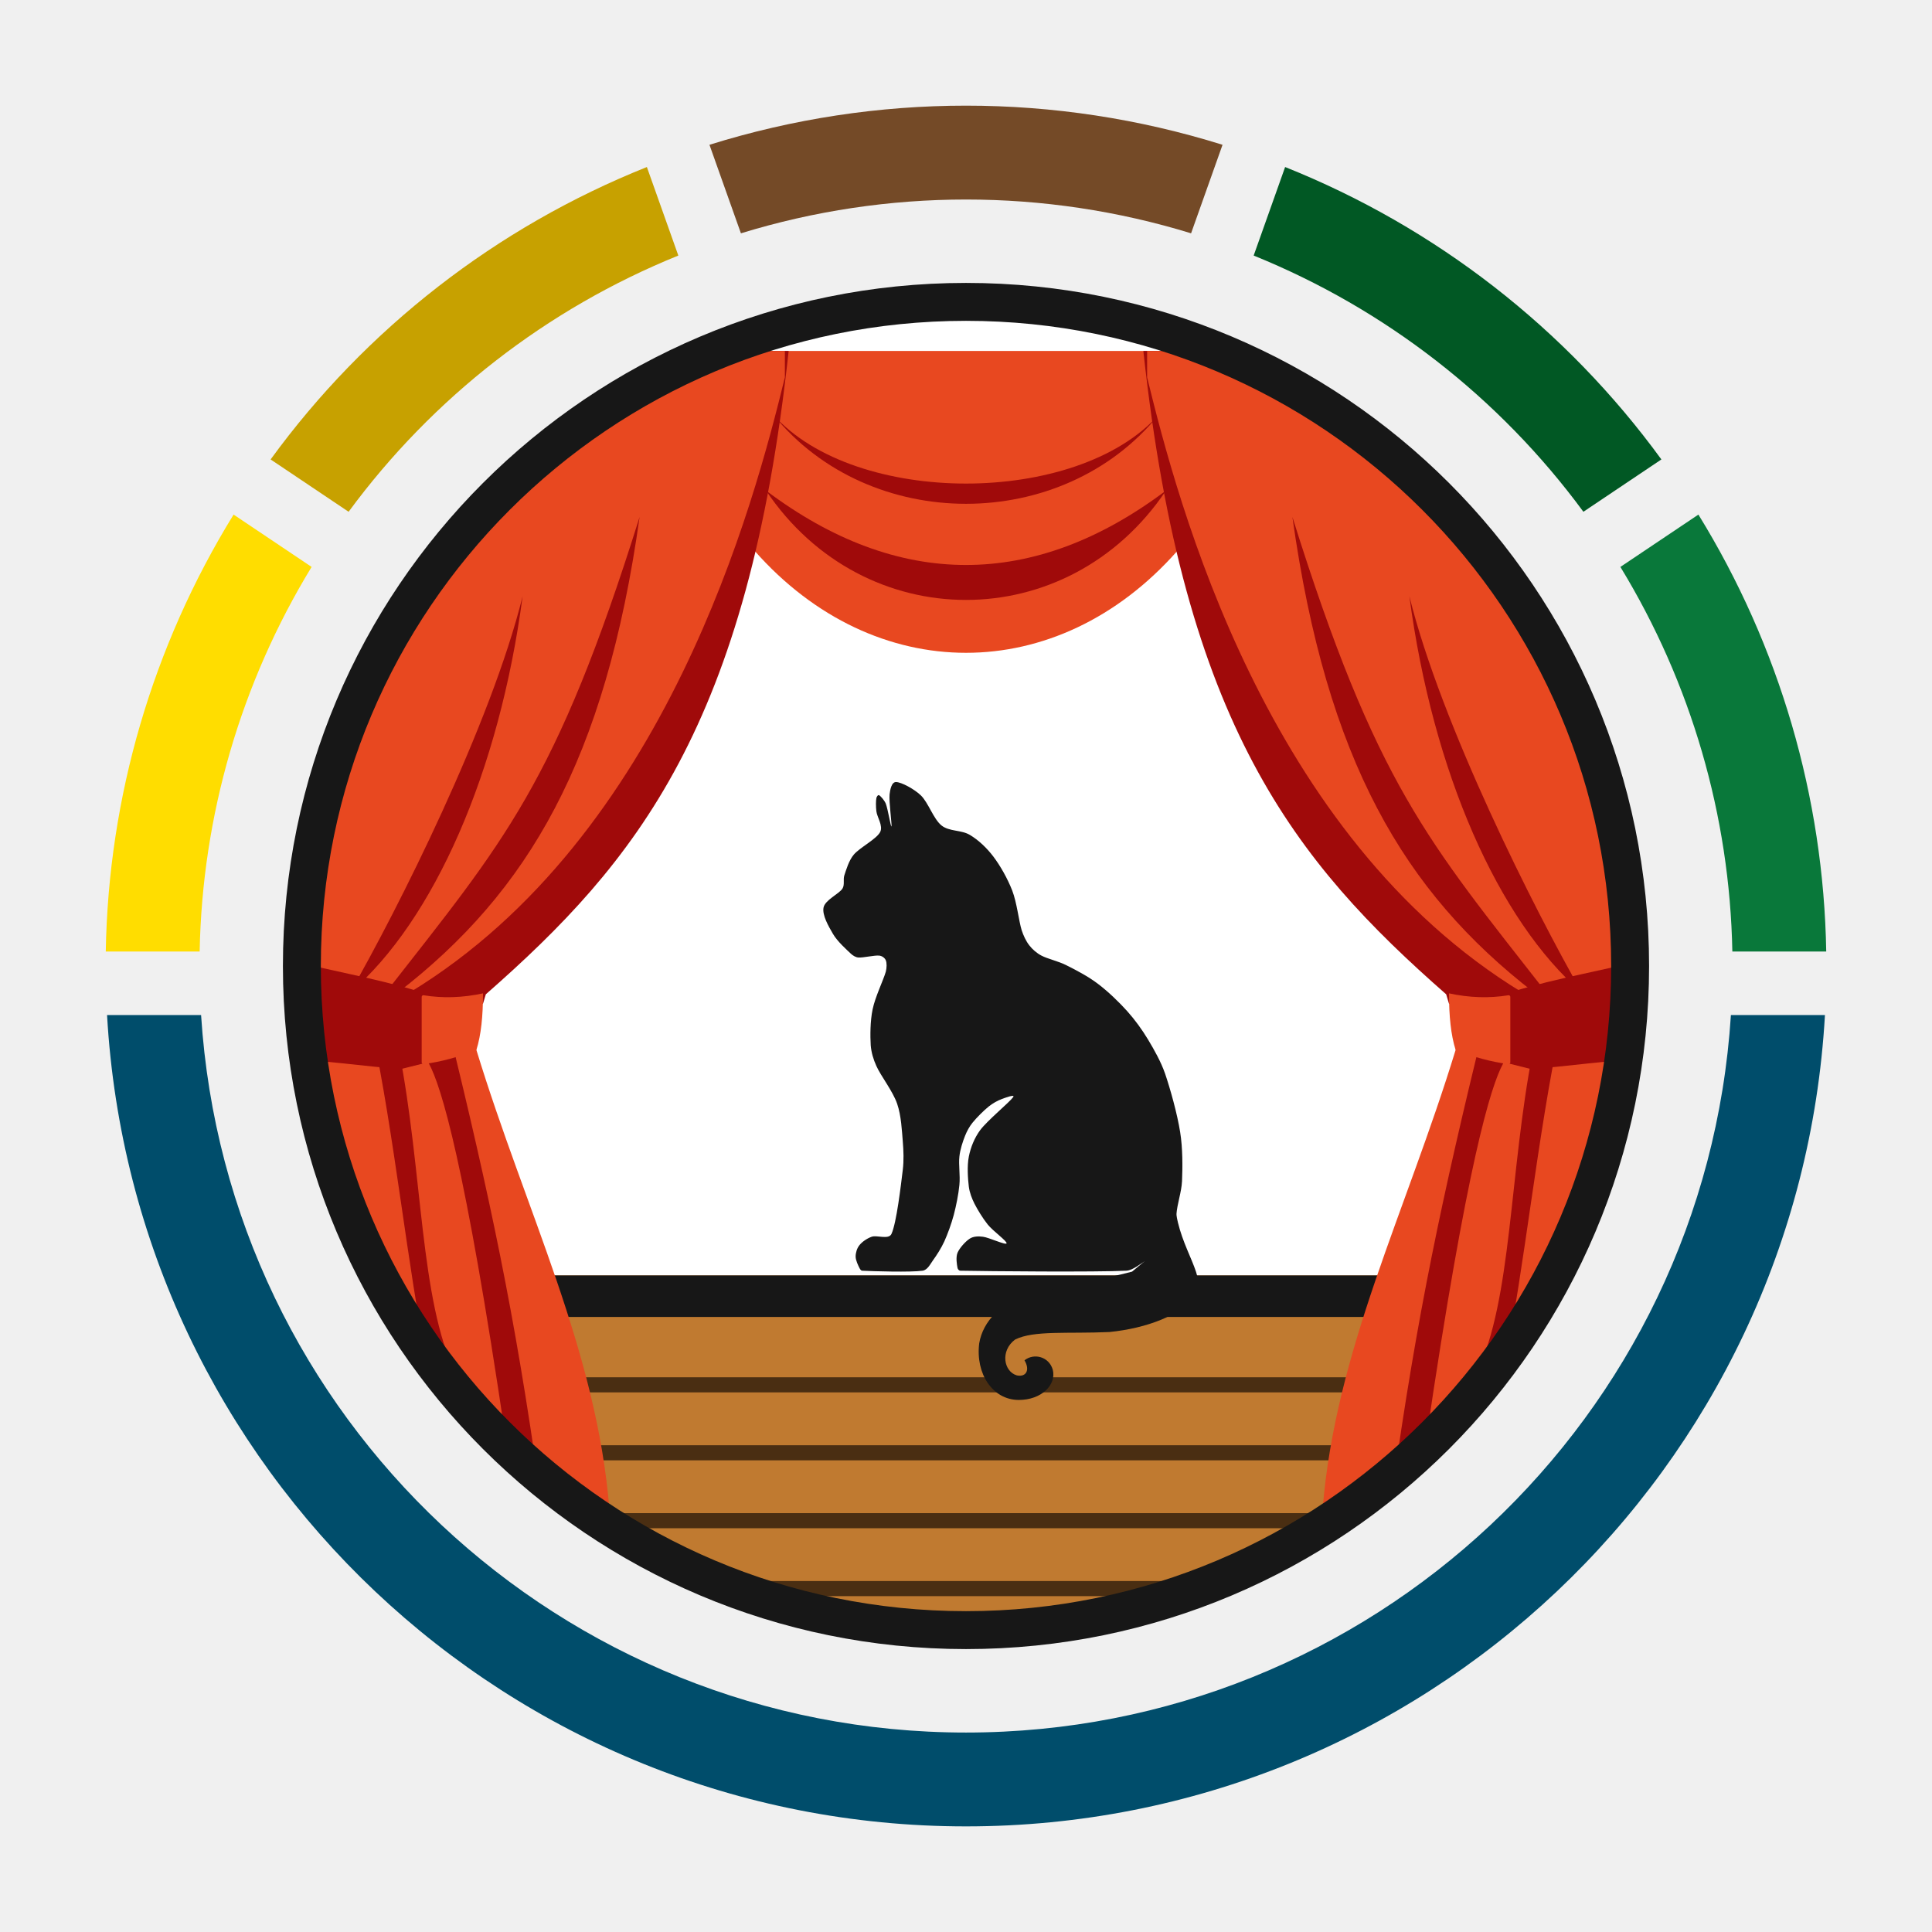
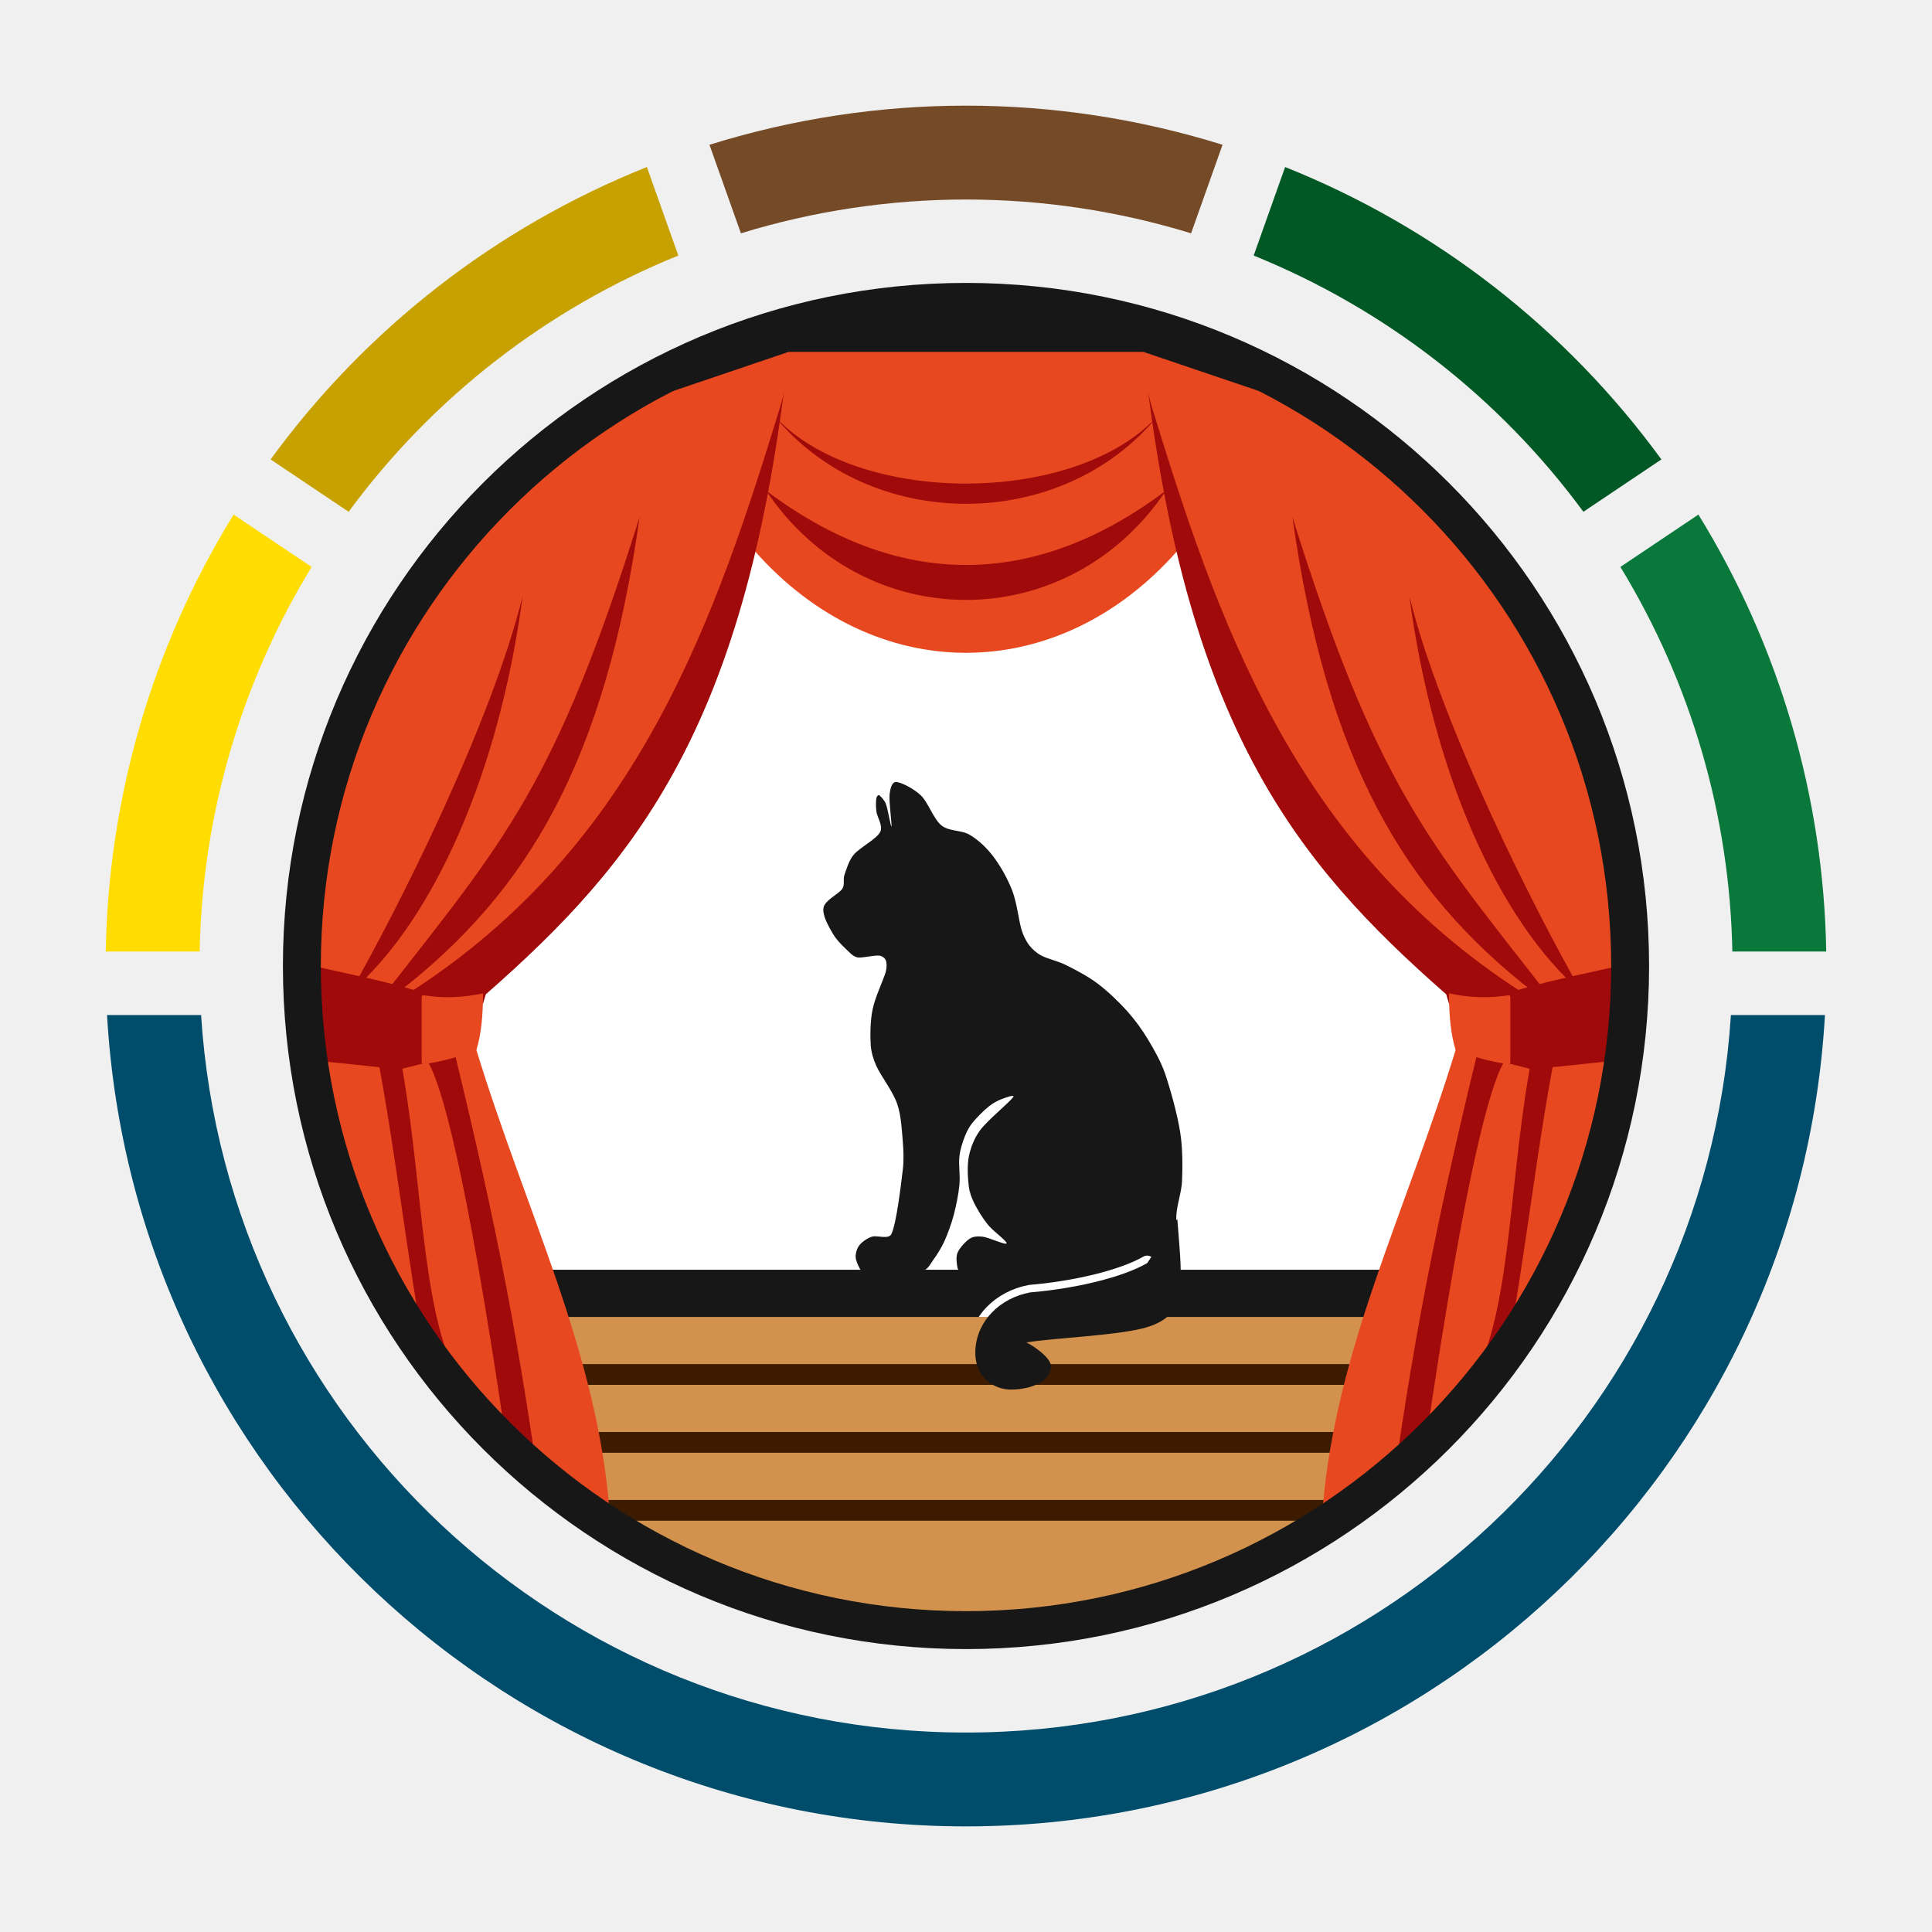
<svg xmlns="http://www.w3.org/2000/svg" viewBox="0 0 1024 1024">
  <defs>
+     <clipPath id="ueber-kante">
+       <rect x="0" y="0" width="1024" height="698" />
+     </clipPath>
    <clipPath id="buehne">
      <circle cx="512" cy="512" r="343.0" />
    </clipPath>
    <g id="seitenvorhang">
-       <path fill="#A00A0A" d="M100,186H418C396.6,384.3 337.5,456.8 257.5,527.0L256,532H100Z" />
-       <path fill="#E84820" d="M100,186H416V200C399.8,266.2 353.5,443.1 217.2,526.0H100Z" />
+       <path fill="#A00A0A" d="M100,294.1L418,186C396.6,384.3 337.5,456.8 257.5,527.0L256,532H100Z" />
+       <path fill="#E84820" d="M100,294.1L418,186H421L414,214C379.5,326.7 338.9,447.9 217.2,526.0H100Z" />
      <path fill="#A00A0A" d="M339,274C320.9,403.0 280.0,472.6 211.0,526.0L204.5,526C267.3,445.6 294.5,416.0 339.0,274.0Z" />
      <path fill="#A00A0A" d="M277,316C264.7,409.0 229.9,487.9 185.7,526.0L185.6,526C210.4,482.8 260.2,384.1 277.0,316.0Z" />
      <path fill="#E84820" d="M100,540H246L252.5,556.5C278.7,642.2 316.2,715.6 323.0,800.0H100Z" />
      <path fill="#A00A0A" d="M197,545C208.9,600.3 216.4,674.5 226.0,720.0L238,720C221.7,678.0 223.5,609.3 209.0,545.0Z" />
      <path fill="#A00A0A" d="M223.3,545C217.5,592.0 227.0,473.0 272.0,790.0L286,790C273.0,696.7 259.5,634.0 237.8,545.0Z" />
      <path fill="#A00A0A" d="M150,508C175.0,514.7 198.0,518.1 222.0,525.5L240,527L240,556L225,563.5L213,566.5C195.0,565.7 171.1,561.5 150.0,561.5Z" />
      <path fill="#E84820" d="M223.5,528.5Q223.5,527.5 224.5,527.5Q239.75,530.0 256,526.5C256,538.5 255.0,548.5 252.5,556.5Q238.0,562.25 224.5,564Q223.5,564 223.5,563Z" />
    </g>
  </defs>
  <g id="ring">
    <path d="M56.06,504.34A456.00,456.00 0 0 1 123.81,272.74L165.16,300.48A406.25,406.25 0 0 0 105.82,504.34Z" fill="#FFDD00" />
    <path d="M143.43,243.51A456.00,456.00 0 0 1 342.86,88.53L359.53,135.45A406.25,406.25 0 0 0 184.77,271.25Z" fill="#C7A100" />
    <path d="M376.03,76.74A456.00,456.00 0 0 1 647.97,76.74L631.30,123.66A406.25,406.25 0 0 0 392.70,123.66Z" fill="#744A27" />
    <path d="M681.14,88.53A456.00,456.00 0 0 1 880.57,243.51L839.23,271.25A406.25,406.25 0 0 0 664.47,135.45Z" fill="#015824" />
    <path d="M900.19,272.74A456.00,456.00 0 0 1 967.94,504.34L918.18,504.34A406.25,406.25 0 0 0 858.84,300.48Z" fill="#09783A" />
    <path d="M967.26,537.99A456.00,456.00 0 0 1 56.74,537.99L106.58,537.99A406.25,406.25 0 0 0 917.42,537.99Z" fill="#004D6B" />
  </g>
  <g clip-path="url(#buehne)">
    <circle cx="512" cy="512" r="343.0" fill="#fff" />
    <g id="boden">
-       <rect x="0" y="676" width="1024" height="400" fill="#C07A30" />
-       <rect x="0" y="676" width="1024" height="22" fill="#171717" />
-       <g fill="#4A2E12">
-         <rect x="0" y="730" width="1024" height="8" />
-         <rect x="0" y="766" width="1024" height="8" />
-         <rect x="0" y="802" width="1024" height="8" />
-         <rect x="0" y="838" width="1024" height="8" />
+       <rect x="0" y="673" width="1024" height="400" fill="#D2924D" />
+       <rect x="0" y="673" width="1024" height="25" fill="#171717" />
+       <g fill="#3C1B00">
+         <rect x="0" y="723" width="1024" height="11" />
+         <rect x="0" y="759" width="1024" height="11" />
+         <rect x="0" y="795" width="1024" height="11" />
      </g>
    </g>
    <g id="schabracke">
      <path fill="#E84820" d="M400,186H624V292C560.4,364.0 463.6,364.0 400,292Z" />
      <path fill="#A00A0A" d="M410,220C453.5,268.4 570.5,268.4 614.0,220.0L614,220L614,220C563.0,282.7 461.0,282.7 410,220Z" />
      <path fill="#A00A0A" d="M406,260C475.9,312.6 548.1,312.6 618.0,260.0L618,260C566.1,337.3 457.9,337.3 406,260Z" />
    </g>
    <use href="#seitenvorhang" />
    <use href="#seitenvorhang" transform="matrix(-1 0 0 1 1024 0)" />
+     <path fill="#171717" d="M0,0H1024V328.1L606,186.5H418L0,328.1Z" />
  </g>
  <circle id="rahmen" cx="512" cy="512" r="352.0" fill="none" stroke="#171717" stroke-width="20.1" />
  <g id="katze" fill="#171717">
    <path d="M623.0,673.5C619.6,678.4 605.6,674.1 603.0,673.5C601.1,673.1 606.8,670.8 607.5,670.0C607.8,669.6 607.5,668.3 607.0,668.5C605.2,669.1 600.7,673.3 597.0,673.5C580.7,674.3 523.9,673.8 509.0,673.5C508.3,673.5 507.6,672.7 507.5,672.0C507.2,670.4 506.5,666.5 507.5,664.0C508.6,661.4 511.8,657.9 514.0,656.5C516.0,655.2 518.7,655.2 521.0,655.5C524.2,655.9 533.1,660.1 533.5,659.0C533.9,657.9 526.3,652.5 523.5,649.0C520.8,645.6 518.2,641.3 516.5,638.0C515.1,635.2 513.9,632.1 513.5,629.0C513.0,624.8 512.5,618.0 513.5,613.0C514.5,608.0 516.5,603.1 519.5,599.0C523.4,593.8 535.1,584.2 537.0,581.5C538.2,579.8 532.9,581.8 531.0,582.5C528.8,583.3 526.1,584.8 524.0,586.5C521.4,588.6 517.6,592.4 515.5,595.0C513.8,597.1 512.5,599.5 511.5,602.0C510.3,605.0 508.9,609.2 508.5,613.0C508.0,617.3 509.0,623.0 508.5,628.0C508.0,633.2 506.8,639.0 505.5,644.0C504.2,648.8 502.3,654.0 500.5,658.0C498.9,661.5 496.4,665.4 494.5,668.0C493.0,670.1 491.6,673.1 489.0,673.5C482.8,674.4 462.6,673.8 457.0,673.5C456.3,673.5 455.8,672.6 455.5,672.0C454.9,670.8 453.5,668.0 453.5,666.0C453.5,664.0 454.2,661.6 455.5,660.0C456.9,658.2 459.5,656.4 462.0,655.5C464.8,654.5 471.0,657.2 472.5,654.0C475.2,648.1 477.5,628.2 478.5,620.0C479.1,615.0 478.9,610.0 478.5,605.0C478.0,599.2 477.7,591.4 475.5,585.0C473.2,578.3 466.8,570.2 464.5,565.0C462.9,561.5 461.8,557.8 461.5,554.0C461.2,549.0 461.2,541.2 462.5,535.0C463.8,528.5 468.3,519.3 469.5,515.0C470.0,513.1 470.1,510.4 469.5,509.0C469.0,507.7 467.4,506.6 466.0,506.5C463.6,506.2 457.5,507.7 455.0,507.5C453.5,507.4 452.1,506.5 451.0,505.5C448.8,503.4 443.9,499.1 441.5,495.0C439.1,490.9 435.7,485.0 436.5,481.0C437.3,477.0 444.7,473.8 446.5,471.0C447.8,469.0 446.8,466.2 447.5,464.0C448.5,461.0 449.9,456.1 452.5,453.0C455.7,449.2 464.5,444.8 466.5,441.0C468.2,437.7 464.8,433.0 464.5,430.0C464.2,427.7 464.2,424.4 464.5,423.0C464.6,422.3 465.4,421.1 466.0,421.5C466.8,422.0 468.8,424.2 469.5,426.0C470.6,428.8 472.2,438.8 472.5,438.0C472.8,437.2 471.1,424.9 471.5,421.0C471.8,418.6 472.5,414.4 475.0,414.5C477.8,414.6 484.4,418.1 488.0,421.5C492.0,425.3 494.7,434.0 499.0,437.5C503.1,440.8 509.5,439.8 514.0,442.5C518.6,445.2 523.1,449.5 526.5,454.0C530.2,458.9 534.0,465.6 536.5,472.0C539.0,478.5 540.0,488.2 541.5,493.0C542.4,495.8 543.8,498.8 545.5,501.0C547.2,503.2 549.5,505.2 552.0,506.5C555.2,508.2 560.8,509.4 565.0,511.5C570.0,514.0 576.8,517.5 582.0,521.5C587.4,525.6 593.1,531.1 597.5,536.0C601.6,540.6 605.3,545.7 608.5,551.0C611.8,556.5 615.3,562.7 617.5,569.0C620.3,577.2 624.0,590.5 625.5,600.0C626.9,608.6 626.8,618.7 626.5,626.0C626.2,632.1 623.9,637.9 623.5,644.0C622.9,651.9 626.4,668.6 623.0,673.5Z" />
-     <path d="M612,664 L600,674 C585,678 562,682 546,686 C531,690 521,700 519,712 C517,728 526,742 540,742 C552,742 560,734 558,726 C556,719 548,717 543,721 C546,726 544,730 539,729 C532,727 530,716 538,710 C548,705 566,707 588,706 C608,704 626,697 633,687 C641,678 625,662 623,640 Z" />
+     <path d="M608,669.5C595,677 570,683 546,685C530,688 518,700 517,715" fill="none" stroke="#fff" stroke-width="8" stroke-linecap="round" clip-path="url(#ueber-kante)" />
+     <path d="M624,646L608,669.5C595,677 570,683 546,685C530,688 518,700 517,715C516,730 527,737 537,736.5C549,736 557,731 557,724C557,720 549,714 544,711.5C560,709 590,708 606,704C617,701 624,696 625.5,684C626.5,672 625,660 624,646Z" />
  </g>
</svg>
